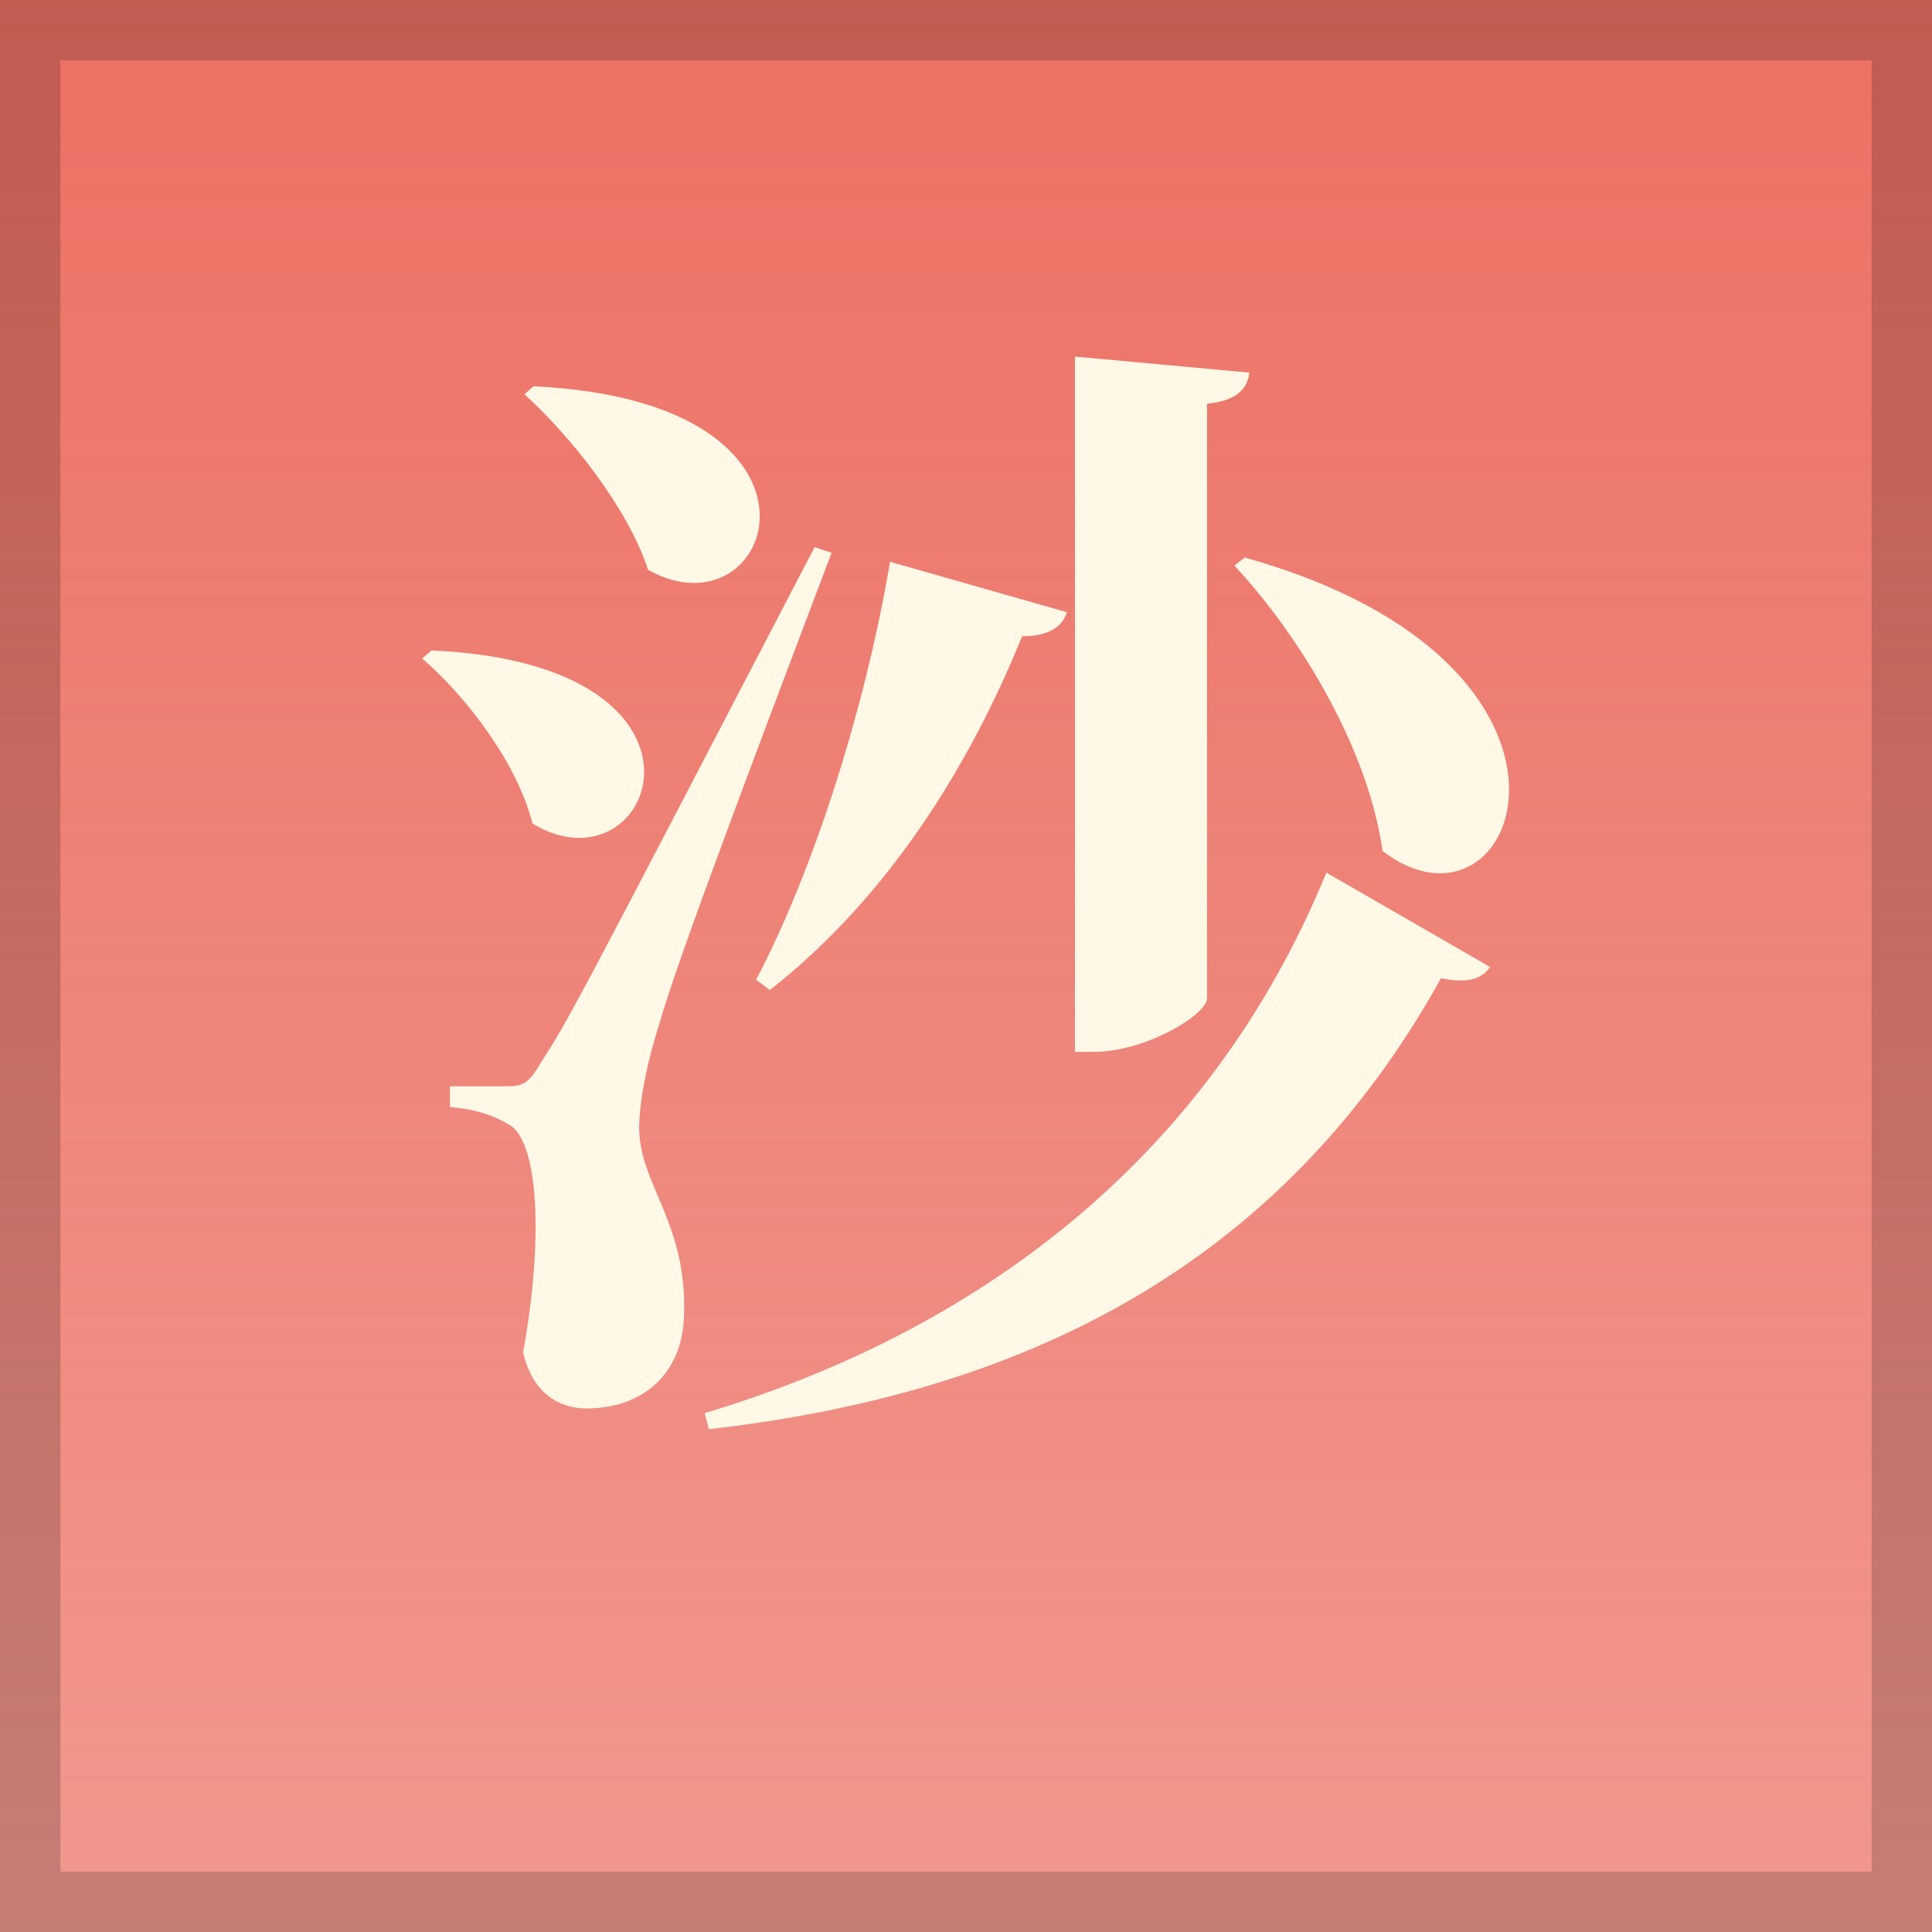
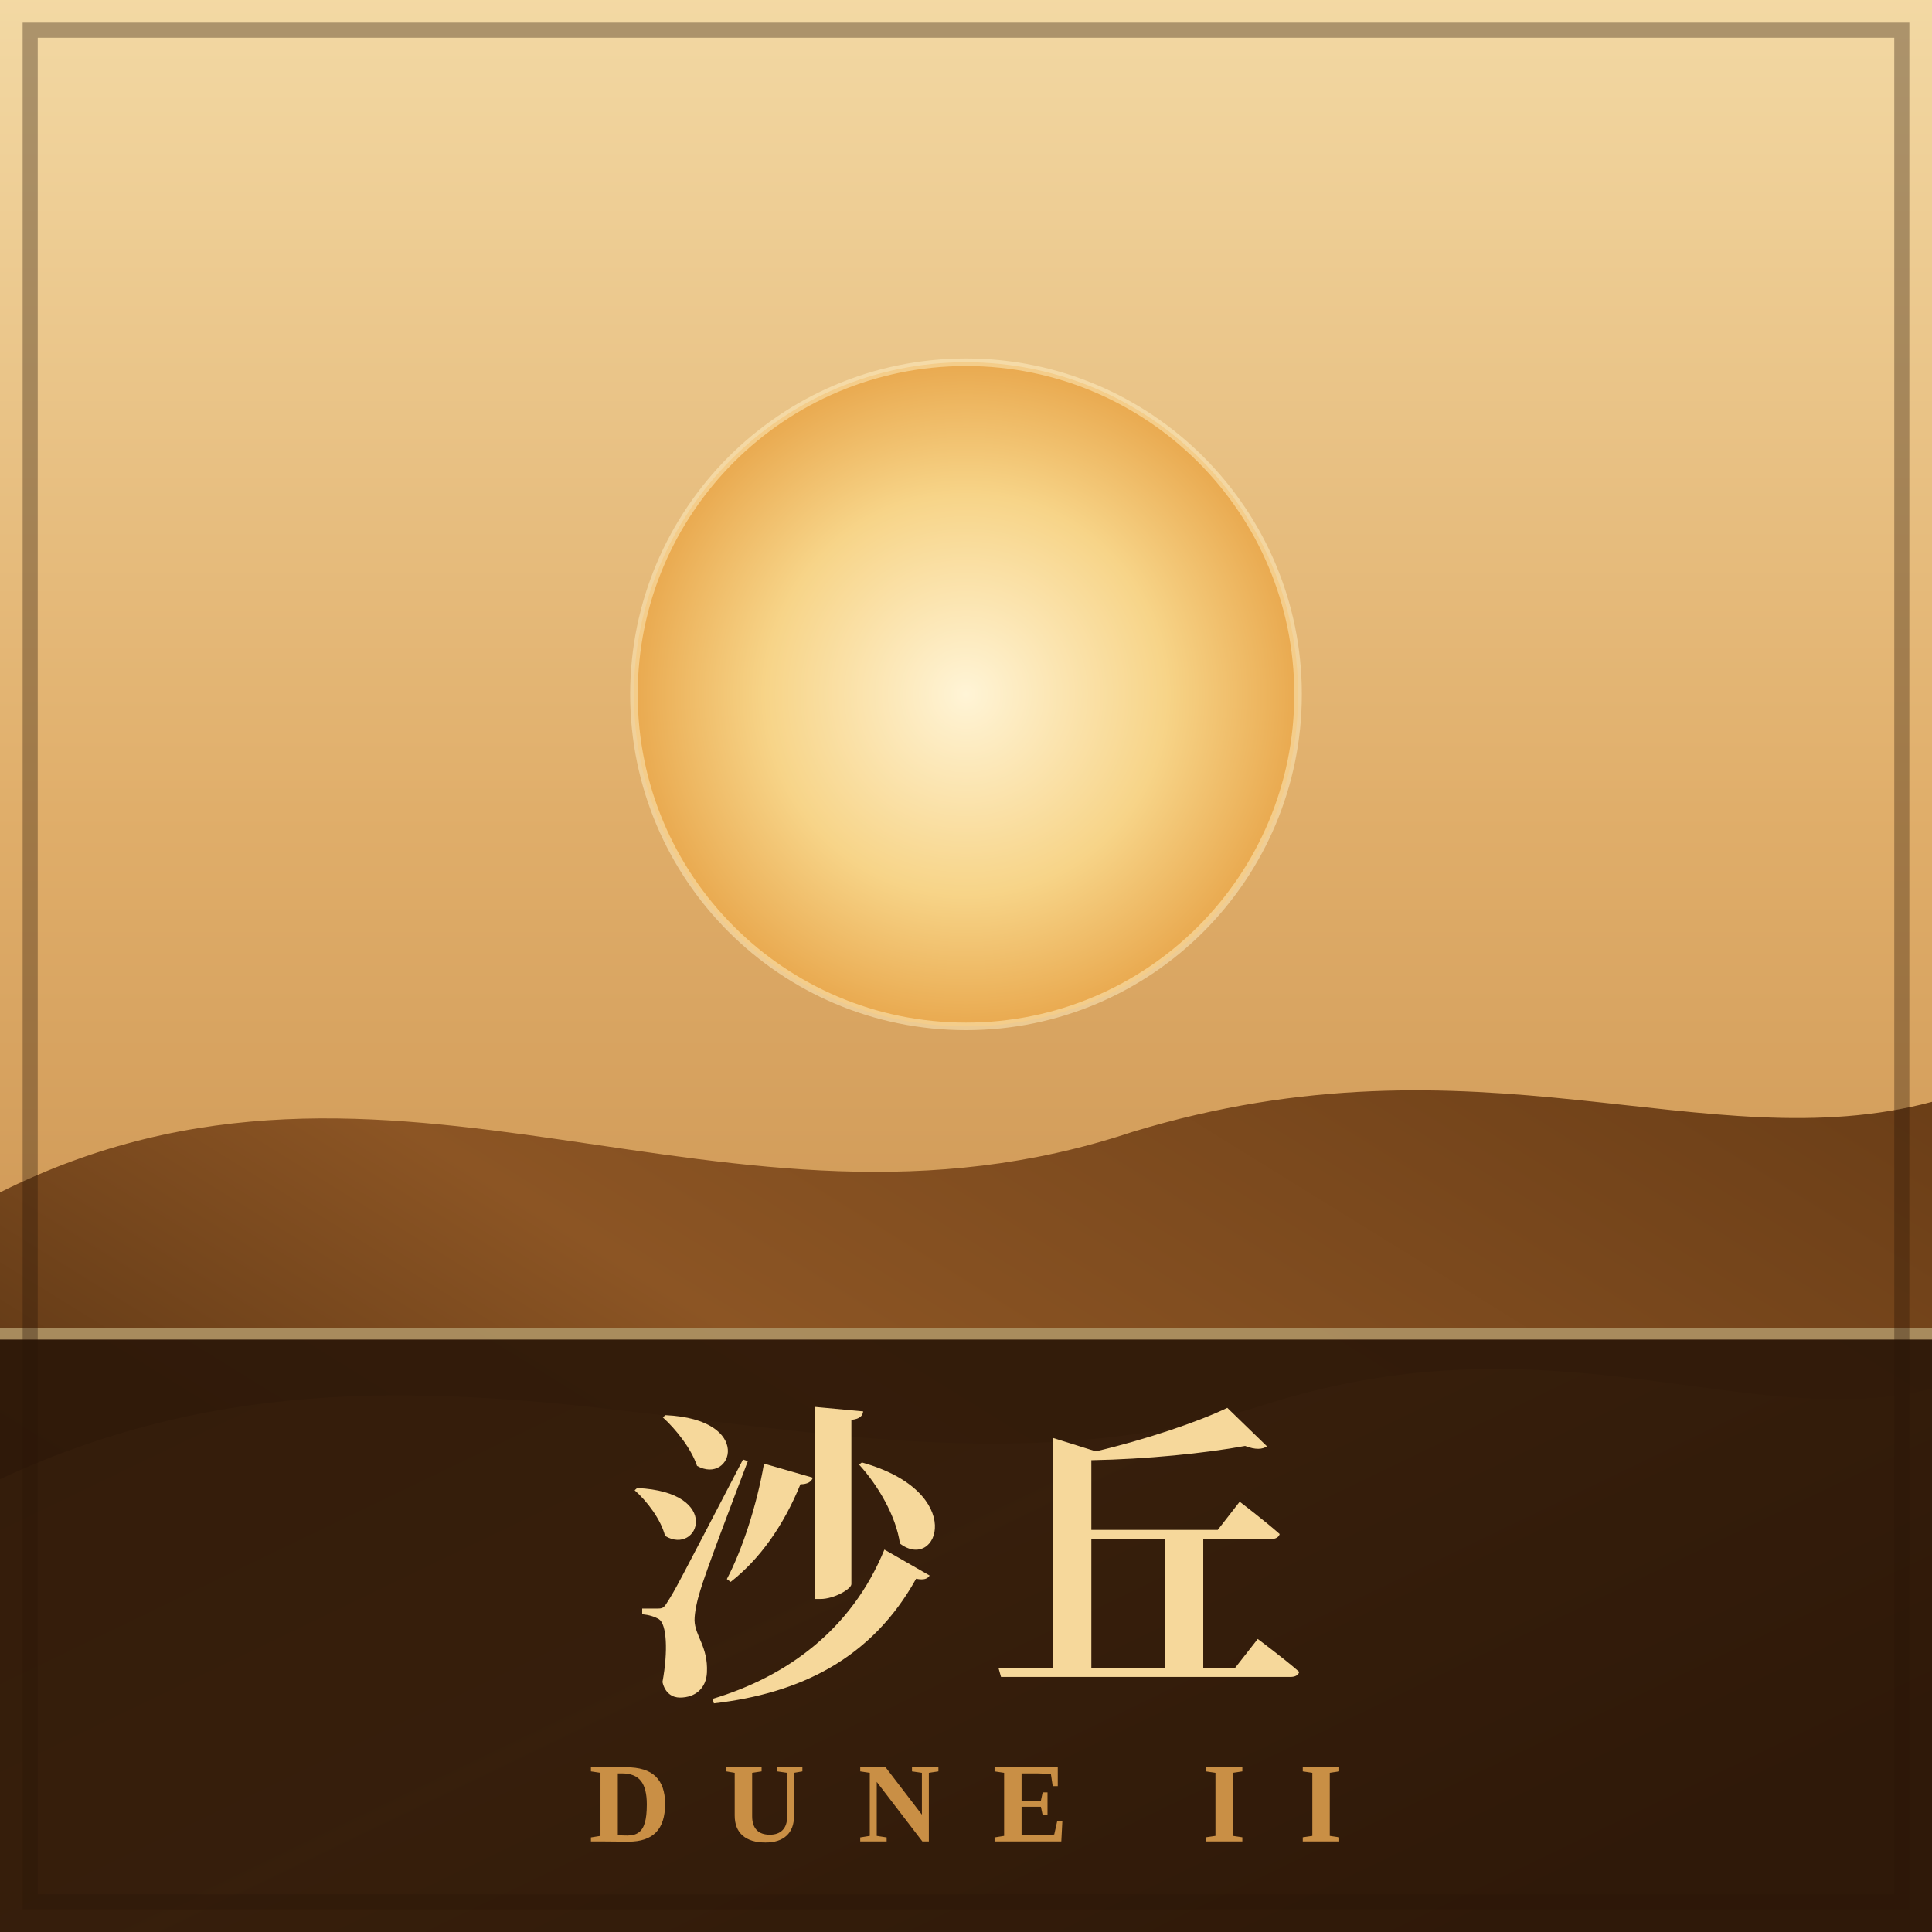
- <svg xmlns="http://www.w3.org/2000/svg" viewBox="0 0 64 64" width="64" height="64" role="img" aria-label="沙丘魔堡">
+ <svg xmlns="http://www.w3.org/2000/svg" viewBox="0 0 256 256" width="256" height="256" role="img" aria-label="沙丘魔堡 — Dune II title plate">
  <defs>
-     <linearGradient id="g" x1="0" y1="0" x2="0" y2="1">
-       <stop offset="0" stop-color="#EC7063" />
-       <stop offset="1" stop-color="#EC7063" stop-opacity="0.72" />
+     <linearGradient id="d2-sky" x1="0" y1="0" x2="0" y2="1">
+       <stop offset="0" stop-color="#F3D9A4" />
+       <stop offset="0.42" stop-color="#E0AE6A" />
+       <stop offset="1" stop-color="#B87B3C" />
    </linearGradient>
+     <linearGradient id="d2-dune" x1="0" y1="0" x2="1" y2="0.6">
+       <stop offset="0" stop-color="#8C5524" />
+       <stop offset="0.5" stop-color="#A96C2F" />
+       <stop offset="1" stop-color="#5E3512" />
+     </linearGradient>
+     <linearGradient id="d2-dune2" x1="1" y1="0" x2="0" y2="0.7">
+       <stop offset="0" stop-color="#6B3E17" />
+       <stop offset="0.55" stop-color="#8C5524" />
+       <stop offset="1" stop-color="#4A2A0E" />
+     </linearGradient>
+     <radialGradient id="d2-sun" cx="0.5" cy="0.5" r="0.5">
+       <stop offset="0" stop-color="#FFF4D6" />
+       <stop offset="0.6" stop-color="#F7D488" />
+       <stop offset="1" stop-color="#E9A94F" />
+     </radialGradient>
  </defs>
-   <rect width="64" height="64" fill="url(#g)" />
-   <rect x="1" y="1" width="62" height="62" fill="none" stroke="#000" stroke-opacity="0.18" stroke-width="2" />
-   <text x="32" y="44" text-anchor="middle" font-family="'Noto Serif CJK TC','Noto Serif TC','Songti TC','PMingLiU',serif" font-size="38" font-weight="700" fill="#FFF8E7">沙</text>
+   <rect width="256" height="256" fill="url(#d2-sky)" />
+   <circle cx="128" cy="92" r="44" fill="url(#d2-sun)" />
+   <circle cx="128" cy="92" r="44" fill="none" stroke="#FFEFC4" stroke-width="1" opacity="0.5" />
+   <path d="M0 158 C 52 132, 96 168, 150 150 C 196 136, 226 154, 256 146 L256 256 L0 256 Z" fill="url(#d2-dune2)" />
+   <path d="M0 196 C 60 168, 112 204, 168 186 C 206 174, 232 190, 256 184 L256 256 L0 256 Z" fill="url(#d2-dune)" />
+   <rect x="0" y="176" width="256" height="80" fill="#2A1608" opacity="0.9" />
+   <rect x="0" y="176" width="256" height="1.5" fill="#E8C88A" opacity="0.65" />
+   <text x="128" y="222" text-anchor="middle" font-family="'Noto Serif CJK TC','Noto Serif TC','Songti TC','PMingLiU',serif" font-size="42" font-weight="700" fill="#F6D89B" letter-spacing="6">沙丘</text>
+   <text x="128" y="244" text-anchor="middle" font-family="Georgia,'Times New Roman',serif" font-size="15" font-weight="700" fill="#C98F45" letter-spacing="7">DUNE II</text>
+   <rect x="4" y="4" width="248" height="248" fill="none" stroke="#2A1608" stroke-opacity="0.35" stroke-width="2" />
</svg>
